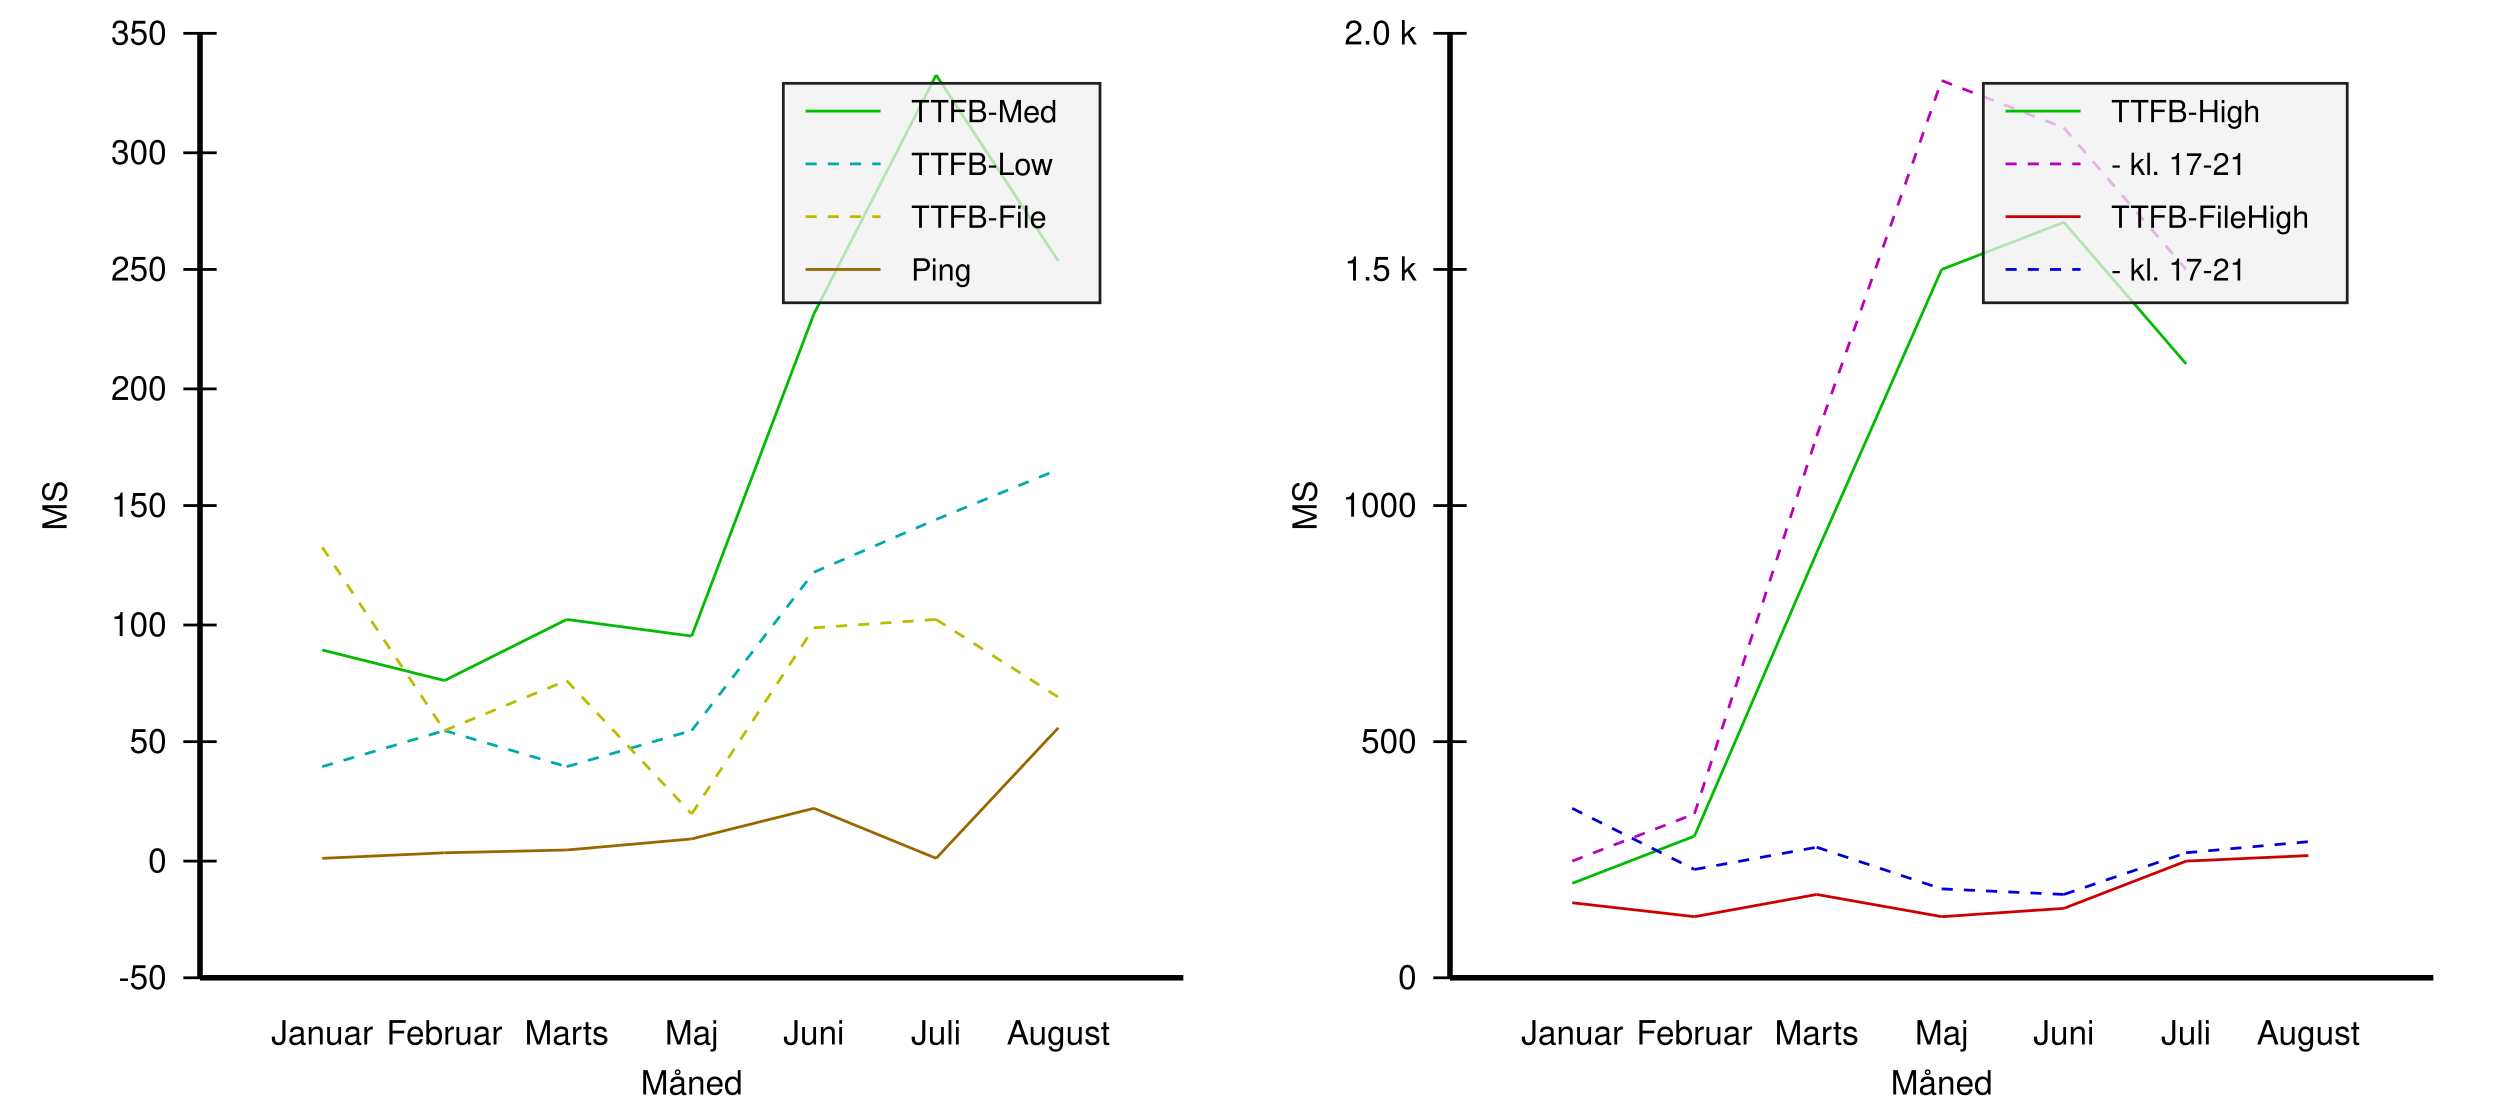
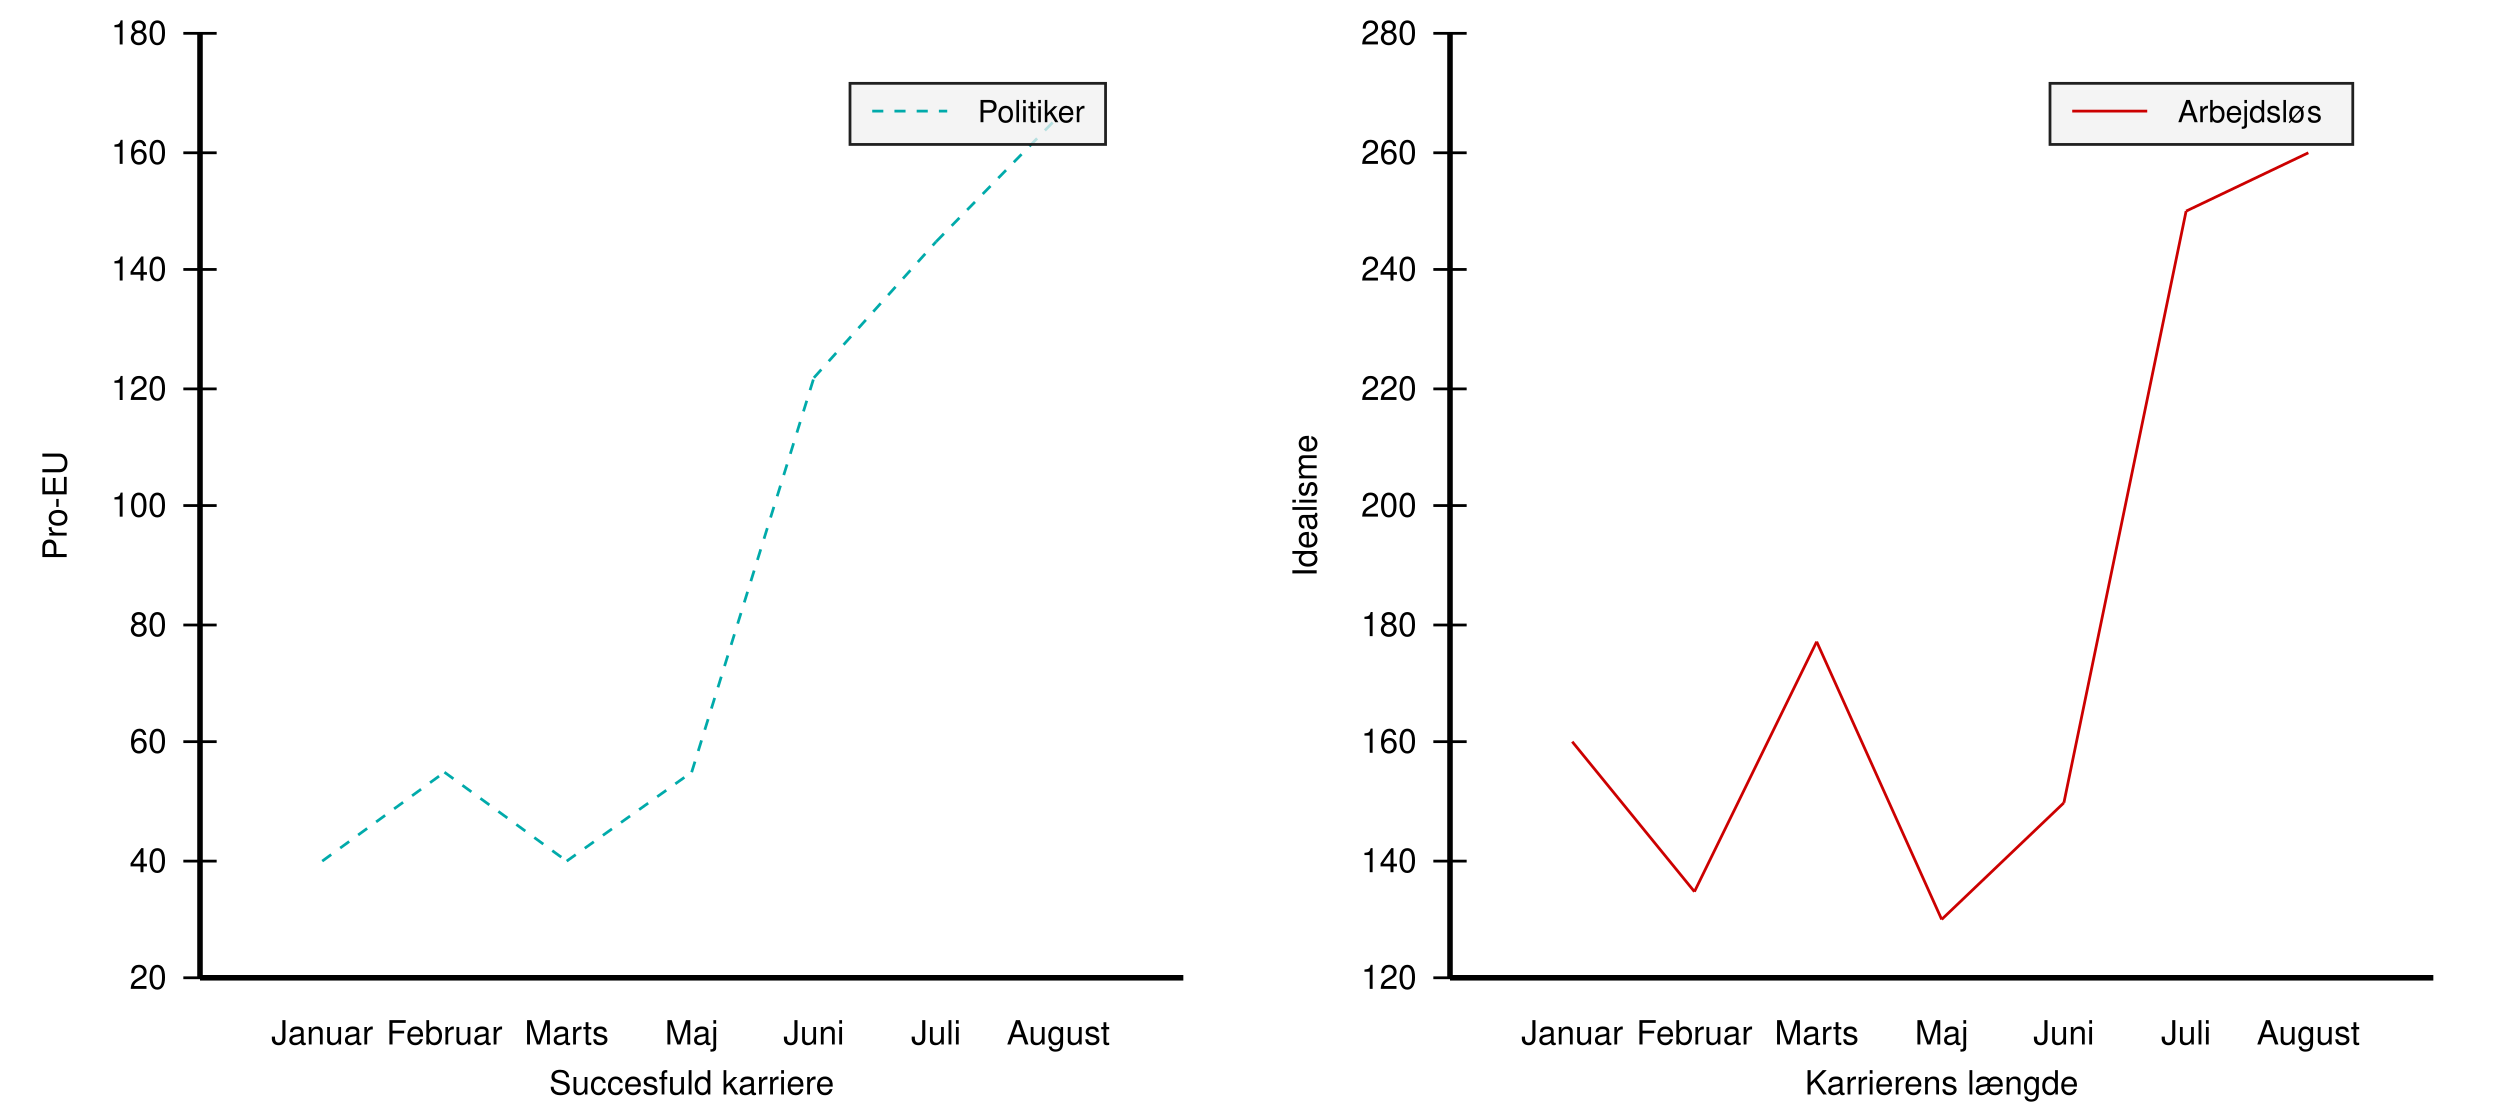
<svg xmlns="http://www.w3.org/2000/svg" width="900" height="400">
  <rect x="0" y="0" width="900" height="400" style="fill: #ffffff" />
  <g style="font-family: Helvetica; font-size: 12">
    <rect x="0" y="0" width="450" height="400" style="stroke: #ffffff; opacity: 1; fill: #ffffff; fill-opacity: 1" />
-     <text x="249" y="394" style="text-anchor:middle">  Måned  </text>
+     <text x="249" y="394" style="text-anchor:middle">  Succesfuld karriere  </text>
    <line x1="-9223372036854775736" y1="346" x2="-9223372036854775736" y2="358" style="stroke:#000000; stroke-width: 1; fill:none; opacity: 1.000; " />
    <text x="116" y="376" style="text-anchor:middle">Januar</text>
    <line x1="-9223372036854775736" y1="346" x2="-9223372036854775736" y2="358" style="stroke:#000000; stroke-width: 1; fill:none; opacity: 1.000; " />
    <text x="160" y="376" style="text-anchor:middle">Februar</text>
    <line x1="-9223372036854775736" y1="346" x2="-9223372036854775736" y2="358" style="stroke:#000000; stroke-width: 1; fill:none; opacity: 1.000; " />
    <text x="204" y="376" style="text-anchor:middle">Marts</text>
    <line x1="-9223372036854775736" y1="346" x2="-9223372036854775736" y2="358" style="stroke:#000000; stroke-width: 1; fill:none; opacity: 1.000; " />
    <text x="249" y="376" style="text-anchor:middle">Maj</text>
    <line x1="-9223372036854775736" y1="346" x2="-9223372036854775736" y2="358" style="stroke:#000000; stroke-width: 1; fill:none; opacity: 1.000; " />
    <text x="293" y="376" style="text-anchor:middle">Juni</text>
    <line x1="-9223372036854775736" y1="346" x2="-9223372036854775736" y2="358" style="stroke:#000000; stroke-width: 1; fill:none; opacity: 1.000; " />
    <text x="337" y="376" style="text-anchor:middle">Juli</text>
    <line x1="-9223372036854775736" y1="346" x2="-9223372036854775736" y2="358" style="stroke:#000000; stroke-width: 1; fill:none; opacity: 1.000; " />
    <text x="381" y="376" style="text-anchor:middle">August</text>
    <line x1="72" y1="352" x2="426" y2="352" style="stroke:#000000; stroke-width: 2; fill:none; opacity: 1.000; " />
-     <text x="24" y="182" transform="rotate(-90 24 182)" style="text-anchor:middle">MS</text>
+     <text x="24" y="182" transform="rotate(-90 24 182)" style="text-anchor:middle">Pro-EU</text>
    <line x1="66" y1="352" x2="78" y2="352" style="stroke:#000000; stroke-width: 1; fill:none; opacity: 1.000; " />
-     <text x="60" y="356" style="text-anchor:end">-50</text>
+     <text x="60" y="356" style="text-anchor:end">20</text>
    <line x1="66" y1="310" x2="78" y2="310" style="stroke:#000000; stroke-width: 1; fill:none; opacity: 1.000; " />
-     <text x="60" y="314" style="text-anchor:end">0</text>
+     <text x="60" y="314" style="text-anchor:end">40</text>
    <line x1="66" y1="267" x2="78" y2="267" style="stroke:#000000; stroke-width: 1; fill:none; opacity: 1.000; " />
-     <text x="60" y="271" style="text-anchor:end">50</text>
+     <text x="60" y="271" style="text-anchor:end">60</text>
    <line x1="66" y1="225" x2="78" y2="225" style="stroke:#000000; stroke-width: 1; fill:none; opacity: 1.000; " />
-     <text x="60" y="229" style="text-anchor:end">100</text>
+     <text x="60" y="229" style="text-anchor:end">80</text>
    <line x1="66" y1="182" x2="78" y2="182" style="stroke:#000000; stroke-width: 1; fill:none; opacity: 1.000; " />
-     <text x="60" y="186" style="text-anchor:end">150</text>
+     <text x="60" y="186" style="text-anchor:end">100</text>
    <line x1="66" y1="140" x2="78" y2="140" style="stroke:#000000; stroke-width: 1; fill:none; opacity: 1.000; " />
-     <text x="60" y="144" style="text-anchor:end">200</text>
+     <text x="60" y="144" style="text-anchor:end">120</text>
    <line x1="66" y1="97" x2="78" y2="97" style="stroke:#000000; stroke-width: 1; fill:none; opacity: 1.000; " />
-     <text x="60" y="101" style="text-anchor:end">250</text>
+     <text x="60" y="101" style="text-anchor:end">140</text>
    <line x1="66" y1="55" x2="78" y2="55" style="stroke:#000000; stroke-width: 1; fill:none; opacity: 1.000; " />
-     <text x="60" y="59" style="text-anchor:end">300</text>
+     <text x="60" y="59" style="text-anchor:end">160</text>
    <line x1="66" y1="12" x2="78" y2="12" style="stroke:#000000; stroke-width: 1; fill:none; opacity: 1.000; " />
-     <text x="60" y="16" style="text-anchor:end">350</text>
+     <text x="60" y="16" style="text-anchor:end">180</text>
    <line x1="72" y1="352" x2="72" y2="12" style="stroke:#000000; stroke-width: 2; fill:none; opacity: 1.000; " />
-     <line x1="116" y1="234" x2="160" y2="245" style="stroke:#00bb00; stroke-width: 1; fill:none; opacity: 1.000; " />
-     <line x1="160" y1="245" x2="204" y2="223" style="stroke:#00bb00; stroke-width: 1; fill:none; opacity: 1.000; " />
-     <line x1="204" y1="223" x2="249" y2="229" style="stroke:#00bb00; stroke-width: 1; fill:none; opacity: 1.000; " />
-     <line x1="249" y1="229" x2="293" y2="113" style="stroke:#00bb00; stroke-width: 1; fill:none; opacity: 1.000; " />
-     <line x1="293" y1="113" x2="337" y2="27" style="stroke:#00bb00; stroke-width: 1; fill:none; opacity: 1.000; " />
-     <line x1="337" y1="27" x2="381" y2="94" style="stroke:#00bb00; stroke-width: 1; fill:none; opacity: 1.000; " />
-     <line x1="116" y1="276" x2="160" y2="263" style="stroke:#00aaaa; stroke-width: 1; fill:none; opacity: 1.000; stroke-dasharray: 4 4" />
-     <line x1="160" y1="263" x2="204" y2="276" style="stroke:#00aaaa; stroke-width: 1; fill:none; opacity: 1.000; stroke-dasharray: 4 4" />
-     <line x1="204" y1="276" x2="249" y2="263" style="stroke:#00aaaa; stroke-width: 1; fill:none; opacity: 1.000; stroke-dasharray: 4 4" />
-     <line x1="249" y1="263" x2="293" y2="206" style="stroke:#00aaaa; stroke-width: 1; fill:none; opacity: 1.000; stroke-dasharray: 4 4" />
-     <line x1="293" y1="206" x2="337" y2="187" style="stroke:#00aaaa; stroke-width: 1; fill:none; opacity: 1.000; stroke-dasharray: 4 4" />
-     <line x1="337" y1="187" x2="381" y2="169" style="stroke:#00aaaa; stroke-width: 1; fill:none; opacity: 1.000; stroke-dasharray: 4 4" />
-     <line x1="116" y1="197" x2="160" y2="263" style="stroke:#bbbb00; stroke-width: 1; fill:none; opacity: 1.000; stroke-dasharray: 4 4" />
-     <line x1="160" y1="263" x2="204" y2="245" style="stroke:#bbbb00; stroke-width: 1; fill:none; opacity: 1.000; stroke-dasharray: 4 4" />
-     <line x1="204" y1="245" x2="249" y2="293" style="stroke:#bbbb00; stroke-width: 1; fill:none; opacity: 1.000; stroke-dasharray: 4 4" />
-     <line x1="249" y1="293" x2="293" y2="226" style="stroke:#bbbb00; stroke-width: 1; fill:none; opacity: 1.000; stroke-dasharray: 4 4" />
-     <line x1="293" y1="226" x2="337" y2="223" style="stroke:#bbbb00; stroke-width: 1; fill:none; opacity: 1.000; stroke-dasharray: 4 4" />
-     <line x1="337" y1="223" x2="381" y2="251" style="stroke:#bbbb00; stroke-width: 1; fill:none; opacity: 1.000; stroke-dasharray: 4 4" />
-     <line x1="116" y1="309" x2="160" y2="307" style="stroke:#996600; stroke-width: 1; fill:none; opacity: 1.000; " />
-     <line x1="160" y1="307" x2="204" y2="306" style="stroke:#996600; stroke-width: 1; fill:none; opacity: 1.000; " />
-     <line x1="204" y1="306" x2="249" y2="302" style="stroke:#996600; stroke-width: 1; fill:none; opacity: 1.000; " />
-     <line x1="249" y1="302" x2="293" y2="291" style="stroke:#996600; stroke-width: 1; fill:none; opacity: 1.000; " />
-     <line x1="293" y1="291" x2="337" y2="309" style="stroke:#996600; stroke-width: 1; fill:none; opacity: 1.000; " />
-     <line x1="337" y1="309" x2="381" y2="262" style="stroke:#996600; stroke-width: 1; fill:none; opacity: 1.000; " />
-     <rect x="282" y="30" width="114" height="79" style="stroke:#202020; stroke-opacity: 1.000; stroke-width: 1; fill: #f0f0f0; fill-opacity: 0.753" />
-     <line x1="290" y1="40" x2="317" y2="40" style="stroke:#00bb00; stroke-width: 1; fill:none; opacity: 1.000; " />
-     <text x="328" y="44" style="text-anchor:begin; font-size: 11">TTFB-Med</text>
-     <line x1="290" y1="59" x2="317" y2="59" style="stroke:#00aaaa; stroke-width: 1; fill:none; opacity: 1.000; stroke-dasharray: 4 4" />
-     <text x="328" y="63" style="text-anchor:begin; font-size: 11">TTFB-Low</text>
-     <line x1="290" y1="78" x2="317" y2="78" style="stroke:#bbbb00; stroke-width: 1; fill:none; opacity: 1.000; stroke-dasharray: 4 4" />
-     <text x="328" y="82" style="text-anchor:begin; font-size: 11">TTFB-File</text>
-     <line x1="290" y1="97" x2="317" y2="97" style="stroke:#996600; stroke-width: 1; fill:none; opacity: 1.000; " />
-     <text x="328" y="101" style="text-anchor:begin; font-size: 11">Ping</text>
+     <line x1="116" y1="310" x2="160" y2="278" style="stroke:#00aaaa; stroke-width: 1; fill:none; opacity: 1.000; stroke-dasharray: 4 4" />
+     <line x1="160" y1="278" x2="204" y2="310" style="stroke:#00aaaa; stroke-width: 1; fill:none; opacity: 1.000; stroke-dasharray: 4 4" />
+     <line x1="204" y1="310" x2="249" y2="278" style="stroke:#00aaaa; stroke-width: 1; fill:none; opacity: 1.000; stroke-dasharray: 4 4" />
+     <line x1="249" y1="278" x2="293" y2="136" style="stroke:#00aaaa; stroke-width: 1; fill:none; opacity: 1.000; stroke-dasharray: 4 4" />
+     <line x1="293" y1="136" x2="337" y2="87" style="stroke:#00aaaa; stroke-width: 1; fill:none; opacity: 1.000; stroke-dasharray: 4 4" />
+     <line x1="337" y1="87" x2="381" y2="42" style="stroke:#00aaaa; stroke-width: 1; fill:none; opacity: 1.000; stroke-dasharray: 4 4" />
+     <rect x="306" y="30" width="92" height="22" style="stroke:#202020; stroke-opacity: 1.000; stroke-width: 1; fill: #f0f0f0; fill-opacity: 0.753" />
+     <line x1="314" y1="40" x2="341" y2="40" style="stroke:#00aaaa; stroke-width: 1; fill:none; opacity: 1.000; stroke-dasharray: 4 4" />
+     <text x="352" y="44" style="text-anchor:begin; font-size: 11">Politiker</text>
  </g>
  <g style="font-family: Helvetica; font-size: 12">
    <g transform="translate(450 0)">
      <rect x="0" y="0" width="450" height="400" style="stroke: #ffffff; opacity: 1; fill: #ffffff; fill-opacity: 1" />
-       <text x="249" y="394" style="text-anchor:middle">  Måned  </text>
+       <text x="249" y="394" style="text-anchor:middle">  Karrierens længde  </text>
      <line x1="-9223372036854775736" y1="346" x2="-9223372036854775736" y2="358" style="stroke:#000000; stroke-width: 1; fill:none; opacity: 1.000; " />
      <text x="116" y="376" style="text-anchor:middle">Januar</text>
      <line x1="-9223372036854775736" y1="346" x2="-9223372036854775736" y2="358" style="stroke:#000000; stroke-width: 1; fill:none; opacity: 1.000; " />
      <text x="160" y="376" style="text-anchor:middle">Februar</text>
      <line x1="-9223372036854775736" y1="346" x2="-9223372036854775736" y2="358" style="stroke:#000000; stroke-width: 1; fill:none; opacity: 1.000; " />
      <text x="204" y="376" style="text-anchor:middle">Marts</text>
      <line x1="-9223372036854775736" y1="346" x2="-9223372036854775736" y2="358" style="stroke:#000000; stroke-width: 1; fill:none; opacity: 1.000; " />
      <text x="249" y="376" style="text-anchor:middle">Maj</text>
      <line x1="-9223372036854775736" y1="346" x2="-9223372036854775736" y2="358" style="stroke:#000000; stroke-width: 1; fill:none; opacity: 1.000; " />
      <text x="293" y="376" style="text-anchor:middle">Juni</text>
      <line x1="-9223372036854775736" y1="346" x2="-9223372036854775736" y2="358" style="stroke:#000000; stroke-width: 1; fill:none; opacity: 1.000; " />
      <text x="337" y="376" style="text-anchor:middle">Juli</text>
      <line x1="-9223372036854775736" y1="346" x2="-9223372036854775736" y2="358" style="stroke:#000000; stroke-width: 1; fill:none; opacity: 1.000; " />
      <text x="381" y="376" style="text-anchor:middle">August</text>
      <line x1="72" y1="352" x2="426" y2="352" style="stroke:#000000; stroke-width: 2; fill:none; opacity: 1.000; " />
-       <text x="24" y="182" transform="rotate(-90 24 182)" style="text-anchor:middle">MS</text>
+       <text x="24" y="182" transform="rotate(-90 24 182)" style="text-anchor:middle">Idealisme</text>
      <line x1="66" y1="352" x2="78" y2="352" style="stroke:#000000; stroke-width: 1; fill:none; opacity: 1.000; " />
-       <text x="60" y="356" style="text-anchor:end">0</text>
+       <text x="60" y="356" style="text-anchor:end">120</text>
+       <line x1="66" y1="310" x2="78" y2="310" style="stroke:#000000; stroke-width: 1; fill:none; opacity: 1.000; " />
+       <text x="60" y="314" style="text-anchor:end">140</text>
      <line x1="66" y1="267" x2="78" y2="267" style="stroke:#000000; stroke-width: 1; fill:none; opacity: 1.000; " />
-       <text x="60" y="271" style="text-anchor:end">500</text>
+       <text x="60" y="271" style="text-anchor:end">160</text>
+       <line x1="66" y1="225" x2="78" y2="225" style="stroke:#000000; stroke-width: 1; fill:none; opacity: 1.000; " />
+       <text x="60" y="229" style="text-anchor:end">180</text>
      <line x1="66" y1="182" x2="78" y2="182" style="stroke:#000000; stroke-width: 1; fill:none; opacity: 1.000; " />
-       <text x="60" y="186" style="text-anchor:end">1000</text>
+       <text x="60" y="186" style="text-anchor:end">200</text>
+       <line x1="66" y1="140" x2="78" y2="140" style="stroke:#000000; stroke-width: 1; fill:none; opacity: 1.000; " />
+       <text x="60" y="144" style="text-anchor:end">220</text>
      <line x1="66" y1="97" x2="78" y2="97" style="stroke:#000000; stroke-width: 1; fill:none; opacity: 1.000; " />
-       <text x="60" y="101" style="text-anchor:end">1.5 k</text>
+       <text x="60" y="101" style="text-anchor:end">240</text>
+       <line x1="66" y1="55" x2="78" y2="55" style="stroke:#000000; stroke-width: 1; fill:none; opacity: 1.000; " />
+       <text x="60" y="59" style="text-anchor:end">260</text>
      <line x1="66" y1="12" x2="78" y2="12" style="stroke:#000000; stroke-width: 1; fill:none; opacity: 1.000; " />
-       <text x="60" y="16" style="text-anchor:end">2.0 k</text>
+       <text x="60" y="16" style="text-anchor:end">280</text>
      <line x1="72" y1="352" x2="72" y2="12" style="stroke:#000000; stroke-width: 2; fill:none; opacity: 1.000; " />
-       <line x1="116" y1="318" x2="160" y2="301" style="stroke:#00bb00; stroke-width: 1; fill:none; opacity: 1.000; " />
-       <line x1="160" y1="301" x2="204" y2="199" style="stroke:#00bb00; stroke-width: 1; fill:none; opacity: 1.000; " />
-       <line x1="204" y1="199" x2="249" y2="97" style="stroke:#00bb00; stroke-width: 1; fill:none; opacity: 1.000; " />
-       <line x1="249" y1="97" x2="293" y2="80" style="stroke:#00bb00; stroke-width: 1; fill:none; opacity: 1.000; " />
-       <line x1="293" y1="80" x2="337" y2="131" style="stroke:#00bb00; stroke-width: 1; fill:none; opacity: 1.000; " />
-       <line x1="116" y1="310" x2="160" y2="293" style="stroke:#bb00bb; stroke-width: 1; fill:none; opacity: 1.000; stroke-dasharray: 4 4" />
-       <line x1="160" y1="293" x2="204" y2="157" style="stroke:#bb00bb; stroke-width: 1; fill:none; opacity: 1.000; stroke-dasharray: 4 4" />
-       <line x1="204" y1="157" x2="249" y2="29" style="stroke:#bb00bb; stroke-width: 1; fill:none; opacity: 1.000; stroke-dasharray: 4 4" />
-       <line x1="249" y1="29" x2="293" y2="46" style="stroke:#bb00bb; stroke-width: 1; fill:none; opacity: 1.000; stroke-dasharray: 4 4" />
-       <line x1="293" y1="46" x2="337" y2="97" style="stroke:#bb00bb; stroke-width: 1; fill:none; opacity: 1.000; stroke-dasharray: 4 4" />
-       <line x1="116" y1="325" x2="160" y2="330" style="stroke:#cc0000; stroke-width: 1; fill:none; opacity: 1.000; " />
-       <line x1="160" y1="330" x2="204" y2="322" style="stroke:#cc0000; stroke-width: 1; fill:none; opacity: 1.000; " />
-       <line x1="204" y1="322" x2="249" y2="330" style="stroke:#cc0000; stroke-width: 1; fill:none; opacity: 1.000; " />
-       <line x1="249" y1="330" x2="293" y2="327" style="stroke:#cc0000; stroke-width: 1; fill:none; opacity: 1.000; " />
-       <line x1="293" y1="327" x2="337" y2="310" style="stroke:#cc0000; stroke-width: 1; fill:none; opacity: 1.000; " />
-       <line x1="337" y1="310" x2="381" y2="308" style="stroke:#cc0000; stroke-width: 1; fill:none; opacity: 1.000; " />
-       <line x1="116" y1="291" x2="160" y2="313" style="stroke:#0000dd; stroke-width: 1; fill:none; opacity: 1.000; stroke-dasharray: 4 4" />
-       <line x1="160" y1="313" x2="204" y2="305" style="stroke:#0000dd; stroke-width: 1; fill:none; opacity: 1.000; stroke-dasharray: 4 4" />
-       <line x1="204" y1="305" x2="249" y2="320" style="stroke:#0000dd; stroke-width: 1; fill:none; opacity: 1.000; stroke-dasharray: 4 4" />
-       <line x1="249" y1="320" x2="293" y2="322" style="stroke:#0000dd; stroke-width: 1; fill:none; opacity: 1.000; stroke-dasharray: 4 4" />
-       <line x1="293" y1="322" x2="337" y2="307" style="stroke:#0000dd; stroke-width: 1; fill:none; opacity: 1.000; stroke-dasharray: 4 4" />
-       <line x1="337" y1="307" x2="381" y2="303" style="stroke:#0000dd; stroke-width: 1; fill:none; opacity: 1.000; stroke-dasharray: 4 4" />
-       <rect x="264" y="30" width="131" height="79" style="stroke:#202020; stroke-opacity: 1.000; stroke-width: 1; fill: #f0f0f0; fill-opacity: 0.753" />
-       <line x1="272" y1="40" x2="299" y2="40" style="stroke:#00bb00; stroke-width: 1; fill:none; opacity: 1.000; " />
-       <text x="310" y="44" style="text-anchor:begin; font-size: 11">TTFB-High</text>
-       <line x1="272" y1="59" x2="299" y2="59" style="stroke:#bb00bb; stroke-width: 1; fill:none; opacity: 1.000; stroke-dasharray: 4 4" />
-       <text x="310" y="63" style="text-anchor:begin; font-size: 11">  - kl. 17-21</text>
-       <line x1="272" y1="78" x2="299" y2="78" style="stroke:#cc0000; stroke-width: 1; fill:none; opacity: 1.000; " />
-       <text x="310" y="82" style="text-anchor:begin; font-size: 11">TTFB-FileHigh</text>
-       <line x1="272" y1="97" x2="299" y2="97" style="stroke:#0000dd; stroke-width: 1; fill:none; opacity: 1.000; stroke-dasharray: 4 4" />
-       <text x="310" y="101" style="text-anchor:begin; font-size: 11">  - kl. 17-21</text>
+       <line x1="116" y1="267" x2="160" y2="321" style="stroke:#cc0000; stroke-width: 1; fill:none; opacity: 1.000; " />
+       <line x1="160" y1="321" x2="204" y2="231" style="stroke:#cc0000; stroke-width: 1; fill:none; opacity: 1.000; " />
+       <line x1="204" y1="231" x2="249" y2="331" style="stroke:#cc0000; stroke-width: 1; fill:none; opacity: 1.000; " />
+       <line x1="249" y1="331" x2="293" y2="289" style="stroke:#cc0000; stroke-width: 1; fill:none; opacity: 1.000; " />
+       <line x1="293" y1="289" x2="337" y2="76" style="stroke:#cc0000; stroke-width: 1; fill:none; opacity: 1.000; " />
+       <line x1="337" y1="76" x2="381" y2="55" style="stroke:#cc0000; stroke-width: 1; fill:none; opacity: 1.000; " />
+       <rect x="288" y="30" width="109" height="22" style="stroke:#202020; stroke-opacity: 1.000; stroke-width: 1; fill: #f0f0f0; fill-opacity: 0.753" />
+       <line x1="296" y1="40" x2="323" y2="40" style="stroke:#cc0000; stroke-width: 1; fill:none; opacity: 1.000; " />
+       <text x="334" y="44" style="text-anchor:begin; font-size: 11">Arbejdsløs</text>
    </g>
  </g>
</svg>
